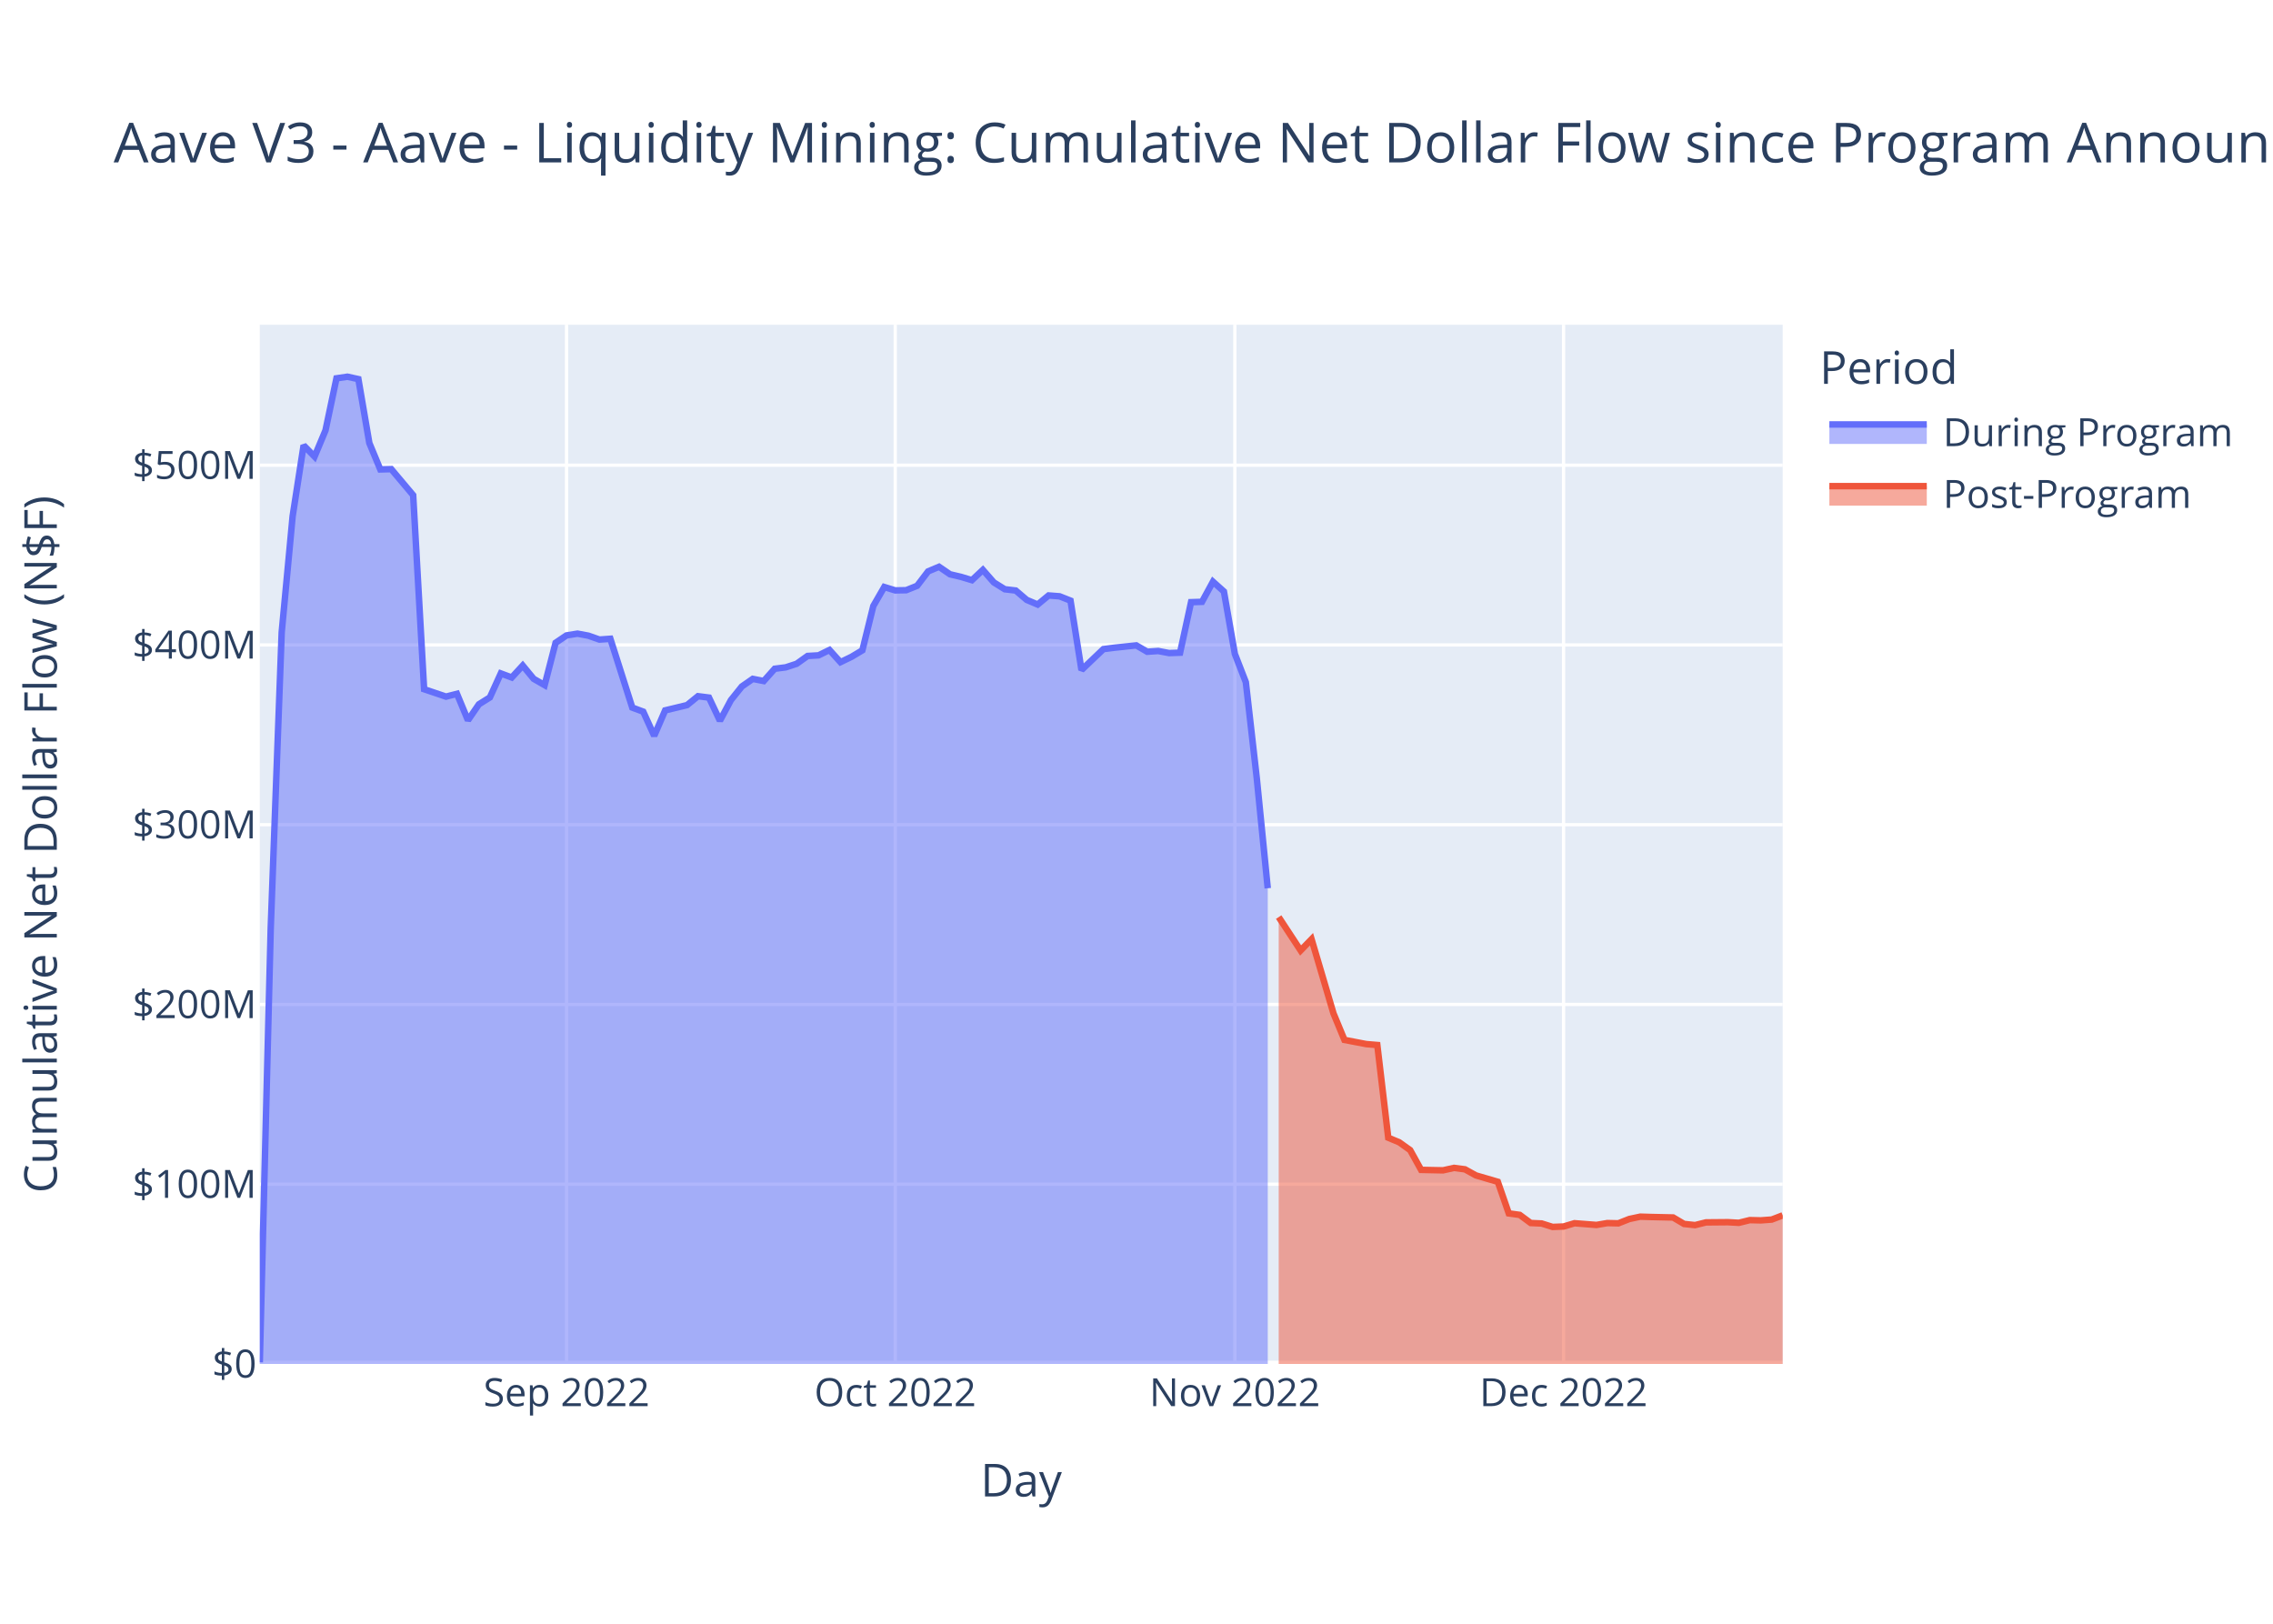
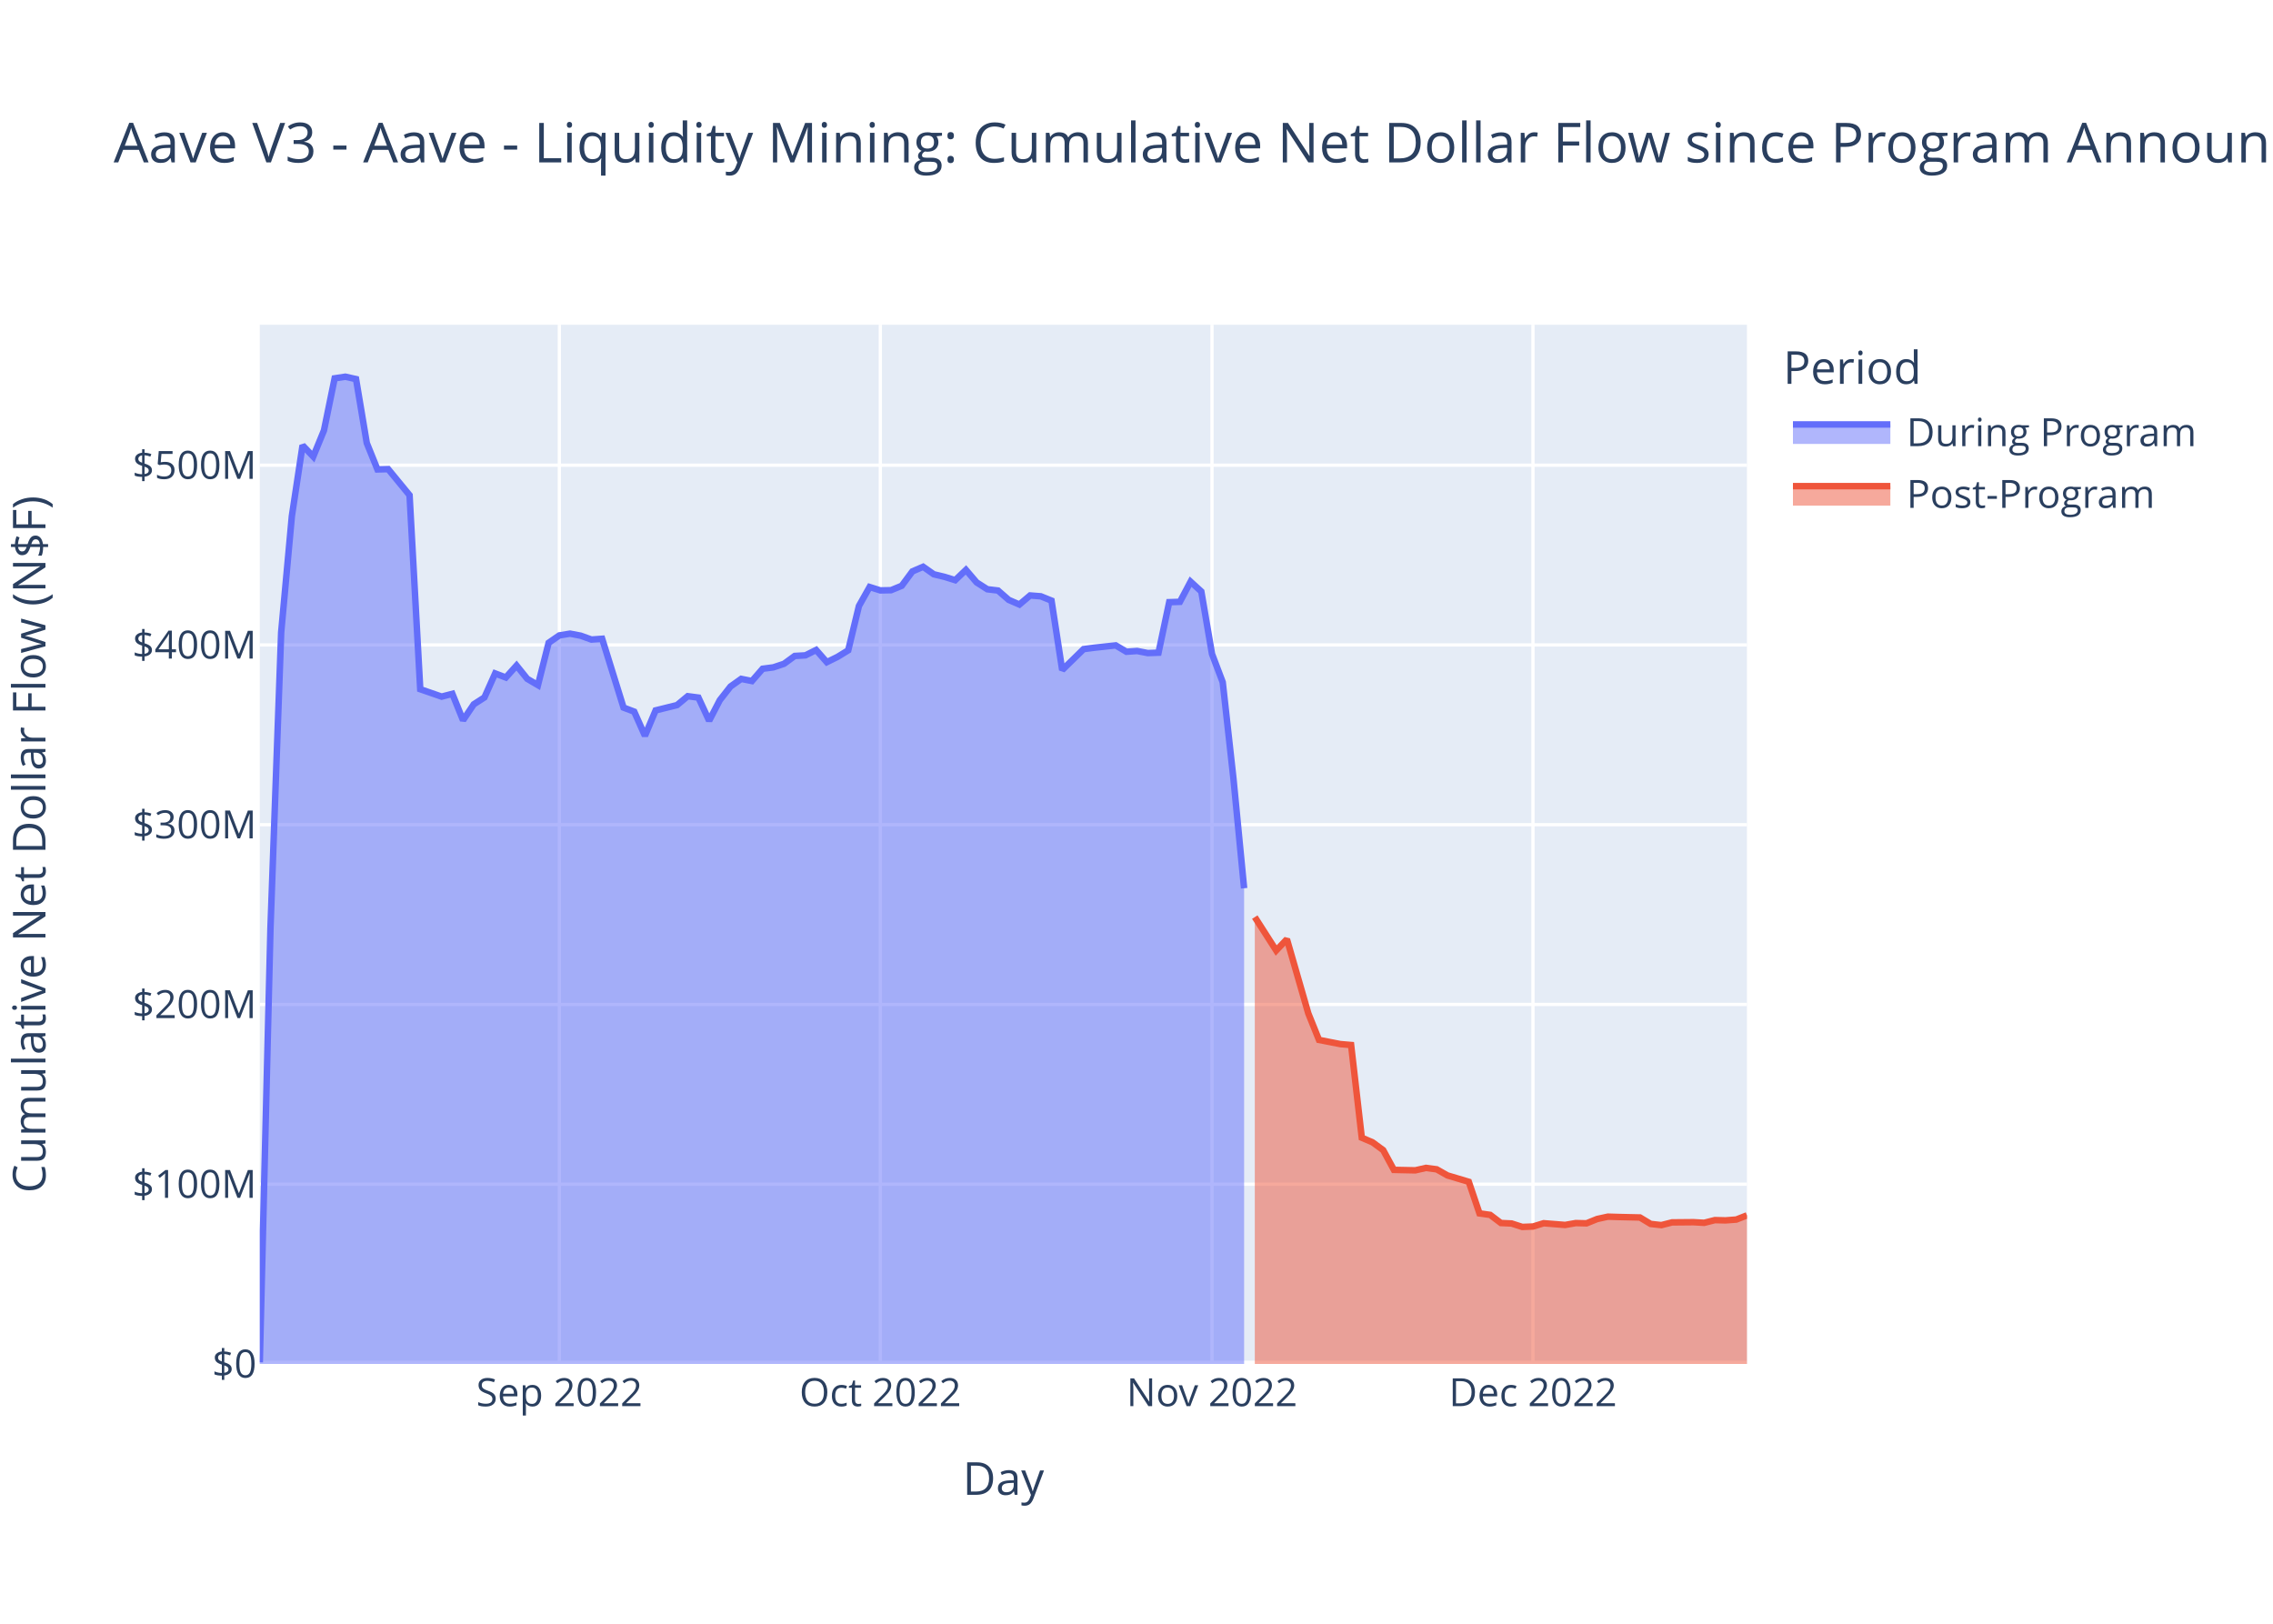
<svg xmlns="http://www.w3.org/2000/svg" class="main-svg" width="700" height="500" style="" viewBox="0 0 700 500">
  <rect x="0" y="0" width="700" height="500" style="fill: rgb(255, 255, 255); fill-opacity: 1;" />
-   <defs id="defs-127ad0">
+   <defs id="defs-059ef6">
    <g class="clips">
-       <clipPath id="clip127ad0xyplot" class="plotclip">
-         <rect width="469" height="320" />
-       </clipPath>
-       <clipPath class="axesclip" id="clip127ad0x">
-         <rect x="80" y="0" width="469" height="500" />
-       </clipPath>
-       <clipPath class="axesclip" id="clip127ad0y">
+       <clipPath id="clip059ef6xyplot" class="plotclip">
+         <rect width="458" height="320" />
+       </clipPath>
+       <clipPath class="axesclip" id="clip059ef6x">
+         <rect x="80" y="0" width="458" height="500" />
+       </clipPath>
+       <clipPath class="axesclip" id="clip059ef6y">
        <rect x="0" y="100" width="700" height="320" />
      </clipPath>
-       <clipPath class="axesclip" id="clip127ad0xy">
-         <rect x="80" y="100" width="469" height="320" />
+       <clipPath class="axesclip" id="clip059ef6xy">
+         <rect x="80" y="100" width="458" height="320" />
      </clipPath>
    </g>
    <g class="gradients" />
    <g class="patterns" />
  </defs>
  <g class="bglayer">
-     <rect class="bg" x="80" y="100" width="469" height="320" style="fill: rgb(229, 236, 246); fill-opacity: 1; stroke-width: 0;" />
+     <rect class="bg" x="80" y="100" width="458" height="320" style="fill: rgb(229, 236, 246); fill-opacity: 1; stroke-width: 0;" />
  </g>
  <g class="layer-below">
    <g class="imagelayer" />
    <g class="shapelayer" />
  </g>
  <g class="cartesianlayer">
    <g class="subplot xy">
      <g class="layer-subplot">
        <g class="shapelayer" />
        <g class="imagelayer" />
      </g>
      <g class="minor-gridlayer">
        <g class="x" />
        <g class="y" />
      </g>
      <g class="gridlayer">
        <g class="x">
-           <path class="xgrid crisp" transform="translate(174.47,0)" d="M0,100v320" style="stroke: rgb(255, 255, 255); stroke-opacity: 1; stroke-width: 1px;" />
-           <path class="xgrid crisp" transform="translate(275.7,0)" d="M0,100v320" style="stroke: rgb(255, 255, 255); stroke-opacity: 1; stroke-width: 1px;" />
-           <path class="xgrid crisp" transform="translate(380.29,0)" d="M0,100v320" style="stroke: rgb(255, 255, 255); stroke-opacity: 1; stroke-width: 1px;" />
-           <path class="xgrid crisp" transform="translate(481.52,0)" d="M0,100v320" style="stroke: rgb(255, 255, 255); stroke-opacity: 1; stroke-width: 1px;" />
+           <path class="xgrid crisp" transform="translate(172.26,0)" d="M0,100v320" style="stroke: rgb(255, 255, 255); stroke-opacity: 1; stroke-width: 1px;" />
+           <path class="xgrid crisp" transform="translate(271.11,0)" d="M0,100v320" style="stroke: rgb(255, 255, 255); stroke-opacity: 1; stroke-width: 1px;" />
+           <path class="xgrid crisp" transform="translate(373.25,0)" d="M0,100v320" style="stroke: rgb(255, 255, 255); stroke-opacity: 1; stroke-width: 1px;" />
+           <path class="xgrid crisp" transform="translate(472.1,0)" d="M0,100v320" style="stroke: rgb(255, 255, 255); stroke-opacity: 1; stroke-width: 1px;" />
        </g>
        <g class="y">
-           <path class="ygrid crisp" transform="translate(0,364.65)" d="M80,0h469" style="stroke: rgb(255, 255, 255); stroke-opacity: 1; stroke-width: 1px;" />
-           <path class="ygrid crisp" transform="translate(0,309.3)" d="M80,0h469" style="stroke: rgb(255, 255, 255); stroke-opacity: 1; stroke-width: 1px;" />
-           <path class="ygrid crisp" transform="translate(0,253.95)" d="M80,0h469" style="stroke: rgb(255, 255, 255); stroke-opacity: 1; stroke-width: 1px;" />
-           <path class="ygrid crisp" transform="translate(0,198.6)" d="M80,0h469" style="stroke: rgb(255, 255, 255); stroke-opacity: 1; stroke-width: 1px;" />
-           <path class="ygrid crisp" transform="translate(0,143.25)" d="M80,0h469" style="stroke: rgb(255, 255, 255); stroke-opacity: 1; stroke-width: 1px;" />
+           <path class="ygrid crisp" transform="translate(0,364.65)" d="M80,0h458" style="stroke: rgb(255, 255, 255); stroke-opacity: 1; stroke-width: 1px;" />
+           <path class="ygrid crisp" transform="translate(0,309.3)" d="M80,0h458" style="stroke: rgb(255, 255, 255); stroke-opacity: 1; stroke-width: 1px;" />
+           <path class="ygrid crisp" transform="translate(0,253.95)" d="M80,0h458" style="stroke: rgb(255, 255, 255); stroke-opacity: 1; stroke-width: 1px;" />
+           <path class="ygrid crisp" transform="translate(0,198.6)" d="M80,0h458" style="stroke: rgb(255, 255, 255); stroke-opacity: 1; stroke-width: 1px;" />
+           <path class="ygrid crisp" transform="translate(0,143.25)" d="M80,0h458" style="stroke: rgb(255, 255, 255); stroke-opacity: 1; stroke-width: 1px;" />
        </g>
      </g>
      <g class="zerolinelayer">
-         <path class="yzl zl crisp" transform="translate(0,420)" d="M80,0h469" style="stroke: rgb(255, 255, 255); stroke-opacity: 1; stroke-width: 2px;" />
+         <path class="yzl zl crisp" transform="translate(0,420)" d="M80,0h458" style="stroke: rgb(255, 255, 255); stroke-opacity: 1; stroke-width: 2px;" />
      </g>
      <path class="xlines-below" />
      <path class="ylines-below" />
      <g class="overlines-below" />
      <g class="xaxislayer-below" />
      <g class="yaxislayer-below" />
      <g class="overaxes-below" />
-       <g class="plot" transform="translate(80,100)" clip-path="url(#clip127ad0xyplot)">
+       <g class="plot" transform="translate(80,100)" clip-path="url(#clip059ef6xyplot)">
        <g class="scatterlayer mlayer">
-           <g class="trace scatter trace55e947" style="stroke-miterlimit: 2;">
+           <g class="trace scatter trace87fcf9" style="stroke-miterlimit: 2;">
            <g class="fills">
              <g>
-                 <path class="js-fill" d="M310.42,320L0,320L0,319.5L3.37,185.88L6.75,94.72L10.12,58.96L13.5,37.14L16.87,40.59L20.24,32.53L23.62,16.5L26.99,16L30.37,16.74L33.74,36.42L37.12,44.55L40.49,44.46L47.24,52.48L50.61,112.23L57.36,114.51L60.73,113.65L64.11,121.79L67.48,116.88L70.86,114.76L74.23,107.37L77.6,108.62L80.98,104.94L84.35,109.03L87.73,110.97L91.1,97.94L94.47,95.66L97.85,95.12L101.22,95.75L104.6,96.94L107.97,96.7L114.72,117.89L118.09,119.14L121.47,126.57L124.84,118.75L131.59,117.12L134.96,114.38L138.34,114.81L141.71,121.93L145.09,115.59L148.46,111.39L151.83,109.05L155.21,109.71L158.58,105.93L161.96,105.5L165.33,104.4L168.71,101.99L172.08,101.8L175.45,100.15L178.83,103.9L182.2,102.27L185.58,100.25L188.95,86.6L192.32,80.76L195.7,81.8L199.07,81.74L202.45,80.38L205.82,75.95L209.19,74.53L212.57,76.84L215.94,77.63L219.32,78.65L222.69,75.49L226.06,79.34L229.44,81.45L232.81,81.84L236.19,84.72L239.56,86.15L242.94,83.36L246.31,83.62L249.68,84.95L253.06,106.32L256.43,103.1L259.81,99.88L263.18,99.45L269.93,98.73L273.3,100.69L276.68,100.46L280.05,101.1L283.42,100.98L286.8,85.43L290.17,85.32L293.55,79.12L296.92,82.14L300.29,101.36L303.67,110.06L307.04,139.62L310.42,173.52" style="fill: rgb(99, 110, 250); fill-opacity: 0.5; stroke-width: 0;" />
+                 <path class="js-fill" d="M303.14,320L0,320L0,319.5L3.29,185.88L6.59,94.72L9.88,58.96L13.18,37.14L16.47,40.59L19.77,32.53L23.06,16.5L26.36,16L29.65,16.74L32.95,36.42L36.24,44.55L39.54,44.46L46.13,52.48L49.42,112.23L56.01,114.51L59.31,113.65L62.6,121.79L65.9,116.88L69.19,114.76L72.49,107.37L75.78,108.62L79.08,104.94L82.37,109.03L85.67,110.97L88.96,97.94L92.26,95.66L95.55,95.12L98.85,95.75L102.14,96.94L105.44,96.7L112.03,117.89L115.32,119.14L118.62,126.57L121.91,118.75L128.5,117.12L131.8,114.38L135.09,114.81L138.39,121.93L141.68,115.59L144.98,111.39L148.27,109.05L151.57,109.71L154.86,105.93L158.16,105.5L161.45,104.4L164.75,101.99L168.04,101.8L171.34,100.15L174.63,103.9L177.93,102.27L181.22,100.25L184.52,86.6L187.81,80.76L191.11,81.8L194.4,81.74L197.7,80.38L200.99,75.95L204.29,74.53L207.58,76.84L210.88,77.63L214.17,78.65L217.47,75.49L220.76,79.34L224.06,81.45L227.35,81.84L230.65,84.72L233.94,86.15L237.24,83.36L240.53,83.62L243.83,84.95L247.12,106.32L250.42,103.1L253.71,99.88L257.01,99.45L263.6,98.73L266.89,100.69L270.19,100.46L273.48,101.1L276.78,100.98L280.07,85.43L283.37,85.32L286.66,79.12L289.96,82.14L293.25,101.36L296.55,110.06L299.84,139.62L303.14,173.52" style="fill: rgb(99, 110, 250); fill-opacity: 0.5; stroke-width: 0;" />
              </g>
            </g>
            <g class="errorbars" />
            <g class="lines">
-               <path class="js-line" d="M0,319.5L3.37,185.88L6.75,94.72L10.12,58.96L13.5,37.14L16.87,40.59L20.24,32.53L23.62,16.5L26.99,16L30.37,16.74L33.74,36.42L37.12,44.55L40.49,44.46L47.24,52.48L50.61,112.23L57.36,114.51L60.73,113.65L64.11,121.79L67.48,116.88L70.86,114.76L74.23,107.37L77.6,108.62L80.98,104.94L84.35,109.03L87.73,110.97L91.1,97.94L94.47,95.66L97.85,95.12L101.22,95.75L104.6,96.94L107.97,96.7L114.72,117.89L118.09,119.14L121.47,126.57L124.84,118.75L131.59,117.12L134.96,114.38L138.34,114.81L141.71,121.93L145.09,115.59L148.46,111.39L151.83,109.05L155.21,109.71L158.58,105.93L161.96,105.5L165.33,104.4L168.71,101.99L172.08,101.8L175.45,100.15L178.83,103.9L182.2,102.27L185.58,100.25L188.95,86.6L192.32,80.76L195.7,81.8L199.07,81.74L202.45,80.38L205.82,75.95L209.19,74.53L212.57,76.84L215.94,77.63L219.32,78.65L222.69,75.49L226.06,79.34L229.44,81.45L232.81,81.84L236.19,84.72L239.56,86.15L242.94,83.36L246.31,83.62L249.68,84.95L253.06,106.32L256.43,103.1L259.81,99.88L263.18,99.45L269.93,98.73L273.3,100.69L276.68,100.46L280.05,101.1L283.42,100.98L286.8,85.43L290.17,85.32L293.55,79.12L296.92,82.14L300.29,101.36L303.67,110.06L307.04,139.62L310.42,173.52" style="vector-effect: non-scaling-stroke; fill: none; stroke: rgb(99, 110, 250); stroke-opacity: 1; stroke-width: 2px; opacity: 1;" />
+               <path class="js-line" d="M0,319.5L3.29,185.88L6.59,94.72L9.88,58.96L13.18,37.14L16.47,40.59L19.77,32.53L23.06,16.5L26.36,16L29.65,16.74L32.95,36.42L36.24,44.55L39.54,44.46L46.13,52.48L49.42,112.23L56.01,114.51L59.31,113.65L62.6,121.79L65.9,116.88L69.19,114.76L72.49,107.37L75.78,108.62L79.08,104.94L82.37,109.03L85.67,110.97L88.96,97.94L92.26,95.66L95.55,95.12L98.85,95.75L102.14,96.94L105.44,96.7L112.03,117.89L115.32,119.14L118.62,126.57L121.91,118.75L128.5,117.12L131.8,114.38L135.09,114.81L138.39,121.93L141.68,115.59L144.98,111.39L148.27,109.05L151.57,109.71L154.86,105.93L158.16,105.5L161.45,104.4L164.75,101.99L168.04,101.8L171.34,100.15L174.63,103.9L177.93,102.27L181.22,100.25L184.52,86.6L187.81,80.76L191.11,81.8L194.4,81.74L197.7,80.38L200.99,75.95L204.29,74.53L207.58,76.84L210.88,77.63L214.17,78.65L217.47,75.49L220.76,79.34L224.06,81.45L227.35,81.84L230.65,84.72L233.94,86.15L237.24,83.36L240.53,83.62L243.83,84.95L247.12,106.32L250.42,103.1L253.71,99.88L257.01,99.45L263.6,98.73L266.89,100.69L270.19,100.46L273.48,101.1L276.78,100.98L280.07,85.43L283.37,85.32L286.66,79.12L289.96,82.14L293.25,101.36L296.55,110.06L299.84,139.62L303.14,173.52" style="vector-effect: non-scaling-stroke; fill: none; stroke: rgb(99, 110, 250); stroke-opacity: 1; stroke-width: 2px; opacity: 1;" />
            </g>
            <g class="points" />
            <g class="text" />
          </g>
-           <g class="trace scatter tracedbe6c0" style="stroke-miterlimit: 2;">
+           <g class="trace scatter trace0a825e" style="stroke-miterlimit: 2;">
            <g class="fills">
              <g>
-                 <path class="js-fill" d="M469,320L313.79,320L313.79,182.4L320.54,192.68L323.91,189.21L330.66,212.06L334.04,220.22L340.78,221.51L344.16,221.79L347.53,250.34L350.91,251.75L354.28,254.16L357.65,260.24L364.4,260.38L367.78,259.63L371.15,260.07L374.53,261.94L381.27,263.91L384.65,273.64L388.02,274.1L391.4,276.6L394.77,276.75L398.14,277.81L401.52,277.68L404.89,276.67L411.64,277.2L415.01,276.62L418.39,276.7L421.76,275.37L425.14,274.65L428.51,274.75L435.26,274.9L438.63,276.89L442.01,277.25L445.38,276.41L452.13,276.35L455.5,276.54L458.88,275.71L462.25,275.79L465.63,275.54L469,274.25" style="fill: rgb(239, 85, 59); fill-opacity: 0.5; stroke-width: 0;" />
+                 <path class="js-fill" d="M458,320L306.43,320L306.43,182.4L313.02,192.68L316.32,189.21L322.91,212.06L326.2,220.22L332.79,221.51L336.09,221.79L339.38,250.34L342.68,251.75L345.97,254.16L349.27,260.24L355.86,260.38L359.15,259.63L362.45,260.07L365.74,261.94L372.33,263.91L375.63,273.64L378.92,274.1L382.22,276.6L385.51,276.75L388.81,277.81L392.1,277.68L395.4,276.67L401.99,277.2L405.28,276.62L408.58,276.7L411.87,275.37L415.17,274.65L418.46,274.75L425.05,274.9L428.35,276.89L431.64,277.25L434.94,276.41L441.53,276.35L444.82,276.54L448.12,275.71L451.41,275.79L454.71,275.54L458,274.25" style="fill: rgb(239, 85, 59); fill-opacity: 0.5; stroke-width: 0;" />
              </g>
            </g>
            <g class="errorbars" />
            <g class="lines">
-               <path class="js-line" d="M313.79,182.4L320.54,192.68L323.91,189.21L330.66,212.06L334.04,220.22L340.78,221.51L344.16,221.79L347.53,250.34L350.91,251.75L354.28,254.16L357.65,260.24L364.4,260.38L367.78,259.63L371.15,260.07L374.53,261.94L381.27,263.91L384.65,273.64L388.02,274.1L391.4,276.6L394.77,276.75L398.14,277.81L401.52,277.68L404.89,276.67L411.64,277.2L415.01,276.62L418.39,276.7L421.76,275.37L425.14,274.65L428.51,274.75L435.26,274.9L438.63,276.89L442.01,277.25L445.38,276.41L452.13,276.35L455.5,276.54L458.88,275.71L462.25,275.79L465.63,275.54L469,274.25" style="vector-effect: non-scaling-stroke; fill: none; stroke: rgb(239, 85, 59); stroke-opacity: 1; stroke-width: 2px; opacity: 1;" />
+               <path class="js-line" d="M306.43,182.4L313.02,192.68L316.32,189.21L322.91,212.06L326.2,220.22L332.79,221.51L336.09,221.79L339.38,250.34L342.68,251.75L345.97,254.16L349.27,260.24L355.86,260.38L359.15,259.63L362.45,260.07L365.74,261.94L372.33,263.91L375.63,273.64L378.92,274.1L382.22,276.6L385.51,276.75L388.81,277.81L392.1,277.68L395.4,276.67L401.99,277.2L405.28,276.62L408.58,276.7L411.87,275.37L415.17,274.65L418.46,274.75L425.05,274.9L428.35,276.89L431.64,277.25L434.94,276.41L441.53,276.35L444.82,276.54L448.12,275.71L451.41,275.79L454.71,275.54L458,274.25" style="vector-effect: non-scaling-stroke; fill: none; stroke: rgb(239, 85, 59); stroke-opacity: 1; stroke-width: 2px; opacity: 1;" />
            </g>
            <g class="points" />
            <g class="text" />
          </g>
        </g>
      </g>
      <g class="overplot" />
      <path class="xlines-above crisp" d="M0,0" style="fill: none;" />
      <path class="ylines-above crisp" d="M0,0" style="fill: none;" />
      <g class="overlines-above" />
      <g class="xaxislayer-above">
        <g class="xtick">
-           <text text-anchor="middle" x="0" y="433" transform="translate(174.47,0)" style="font-family: 'Open Sans', verdana, arial, sans-serif; font-size: 12px; fill: rgb(42, 63, 95); fill-opacity: 1; white-space: pre; opacity: 1;">Sep 2022</text>
-         </g>
-         <g class="xtick">
-           <text text-anchor="middle" x="0" y="433" style="font-family: 'Open Sans', verdana, arial, sans-serif; font-size: 12px; fill: rgb(42, 63, 95); fill-opacity: 1; white-space: pre; opacity: 1;" transform="translate(275.7,0)">Oct 2022</text>
-         </g>
-         <g class="xtick">
-           <text text-anchor="middle" x="0" y="433" style="font-family: 'Open Sans', verdana, arial, sans-serif; font-size: 12px; fill: rgb(42, 63, 95); fill-opacity: 1; white-space: pre; opacity: 1;" transform="translate(380.29,0)">Nov 2022</text>
-         </g>
-         <g class="xtick">
-           <text text-anchor="middle" x="0" y="433" style="font-family: 'Open Sans', verdana, arial, sans-serif; font-size: 12px; fill: rgb(42, 63, 95); fill-opacity: 1; white-space: pre; opacity: 1;" transform="translate(481.52,0)">Dec 2022</text>
+           <text text-anchor="middle" x="0" y="433" transform="translate(172.26,0)" style="font-family: 'Open Sans', verdana, arial, sans-serif; font-size: 12px; fill: rgb(42, 63, 95); fill-opacity: 1; white-space: pre; opacity: 1;">Sep 2022</text>
+         </g>
+         <g class="xtick">
+           <text text-anchor="middle" x="0" y="433" style="font-family: 'Open Sans', verdana, arial, sans-serif; font-size: 12px; fill: rgb(42, 63, 95); fill-opacity: 1; white-space: pre; opacity: 1;" transform="translate(271.11,0)">Oct 2022</text>
+         </g>
+         <g class="xtick">
+           <text text-anchor="middle" x="0" y="433" style="font-family: 'Open Sans', verdana, arial, sans-serif; font-size: 12px; fill: rgb(42, 63, 95); fill-opacity: 1; white-space: pre; opacity: 1;" transform="translate(373.25,0)">Nov 2022</text>
+         </g>
+         <g class="xtick">
+           <text text-anchor="middle" x="0" y="433" style="font-family: 'Open Sans', verdana, arial, sans-serif; font-size: 12px; fill: rgb(42, 63, 95); fill-opacity: 1; white-space: pre; opacity: 1;" transform="translate(472.1,0)">Dec 2022</text>
        </g>
      </g>
      <g class="yaxislayer-above">
        <g class="ytick">
          <text text-anchor="end" x="79" y="4.2" transform="translate(0,420)" style="font-family: 'Open Sans', verdana, arial, sans-serif; font-size: 12px; fill: rgb(42, 63, 95); fill-opacity: 1; white-space: pre; opacity: 1;">$0</text>
        </g>
        <g class="ytick">
          <text text-anchor="end" x="79" y="4.2" style="font-family: 'Open Sans', verdana, arial, sans-serif; font-size: 12px; fill: rgb(42, 63, 95); fill-opacity: 1; white-space: pre; opacity: 1;" transform="translate(0,364.65)">$100M</text>
        </g>
        <g class="ytick">
          <text text-anchor="end" x="79" y="4.2" style="font-family: 'Open Sans', verdana, arial, sans-serif; font-size: 12px; fill: rgb(42, 63, 95); fill-opacity: 1; white-space: pre; opacity: 1;" transform="translate(0,309.3)">$200M</text>
        </g>
        <g class="ytick">
          <text text-anchor="end" x="79" y="4.2" style="font-family: 'Open Sans', verdana, arial, sans-serif; font-size: 12px; fill: rgb(42, 63, 95); fill-opacity: 1; white-space: pre; opacity: 1;" transform="translate(0,253.95)">$300M</text>
        </g>
        <g class="ytick">
          <text text-anchor="end" x="79" y="4.2" style="font-family: 'Open Sans', verdana, arial, sans-serif; font-size: 12px; fill: rgb(42, 63, 95); fill-opacity: 1; white-space: pre; opacity: 1;" transform="translate(0,198.6)">$400M</text>
        </g>
        <g class="ytick">
          <text text-anchor="end" x="79" y="4.2" style="font-family: 'Open Sans', verdana, arial, sans-serif; font-size: 12px; fill: rgb(42, 63, 95); fill-opacity: 1; white-space: pre; opacity: 1;" transform="translate(0,143.25)">$500M</text>
        </g>
      </g>
      <g class="overaxes-above" />
    </g>
  </g>
  <g class="polarlayer" />
  <g class="smithlayer" />
  <g class="ternarylayer" />
  <g class="geolayer" />
  <g class="funnelarealayer" />
  <g class="pielayer" />
  <g class="iciclelayer" />
  <g class="treemaplayer" />
  <g class="sunburstlayer" />
  <g class="glimages" />
-   <defs id="topdefs-127ad0">
+   <defs id="topdefs-059ef6">
    <g class="clips" />
-     <clipPath id="legend127ad0">
-       <rect width="130" height="67" x="0" y="0" />
+     <clipPath id="legend059ef6">
+       <rect width="141" height="67" x="0" y="0" />
    </clipPath>
  </defs>
  <g class="layer-above">
    <g class="imagelayer" />
    <g class="shapelayer" />
  </g>
  <g class="infolayer">
-     <g class="legend" pointer-events="all" transform="translate(558.38,100)">
-       <rect class="bg" shape-rendering="crispEdges" width="130" height="67" x="0" y="0" style="stroke: rgb(68, 68, 68); stroke-opacity: 1; fill: rgb(255, 255, 255); fill-opacity: 1; stroke-width: 0px;" />
-       <g class="scrollbox" transform="" clip-path="url(#legend127ad0)">
+     <g class="legend" pointer-events="all" transform="translate(547.16,100)">
+       <rect class="bg" shape-rendering="crispEdges" width="141" height="67" x="0" y="0" style="stroke: rgb(68, 68, 68); stroke-opacity: 1; fill: rgb(255, 255, 255); fill-opacity: 1; stroke-width: 0px;" />
+       <g class="scrollbox" transform="" clip-path="url(#legend059ef6)">
        <text class="legendtitletext" text-anchor="start" x="2" y="18.2" style="font-family: 'Open Sans', verdana, arial, sans-serif; font-size: 14px; fill: rgb(42, 63, 95); fill-opacity: 1; white-space: pre;">Period</text>
        <g class="groups">
          <g class="traces" transform="translate(0,32.7)" style="opacity: 1;">
            <text class="legendtext" text-anchor="start" x="40" y="4.68" style="font-family: 'Open Sans', verdana, arial, sans-serif; font-size: 12px; fill: rgb(42, 63, 95); fill-opacity: 1; white-space: pre;">During Program</text>
            <g class="layers">
              <g class="legendfill">
                <path class="js-fill" d="M5,-2h30v6h-30z" style="stroke-width: 0; fill: rgb(99, 110, 250); fill-opacity: 0.5;" />
              </g>
              <g class="legendlines">
                <path class="js-line" d="M5,-2h30" style="fill: none; stroke: rgb(99, 110, 250); stroke-opacity: 1; stroke-width: 2px;" />
              </g>
              <g class="legendsymbols">
                <g class="legendpoints" />
              </g>
            </g>
-             <rect class="legendtoggle" x="0" y="-9.5" width="124.703" height="19" style="fill: rgb(0, 0, 0); fill-opacity: 0;" />
+             <rect class="legendtoggle" x="0" y="-9.5" width="135.672" height="19" style="fill: rgb(0, 0, 0); fill-opacity: 0;" />
          </g>
          <g class="traces" transform="translate(0,51.7)" style="opacity: 1;">
            <text class="legendtext" text-anchor="start" x="40" y="4.68" style="font-family: 'Open Sans', verdana, arial, sans-serif; font-size: 12px; fill: rgb(42, 63, 95); fill-opacity: 1; white-space: pre;">Post-Program</text>
            <g class="layers">
              <g class="legendfill">
                <path class="js-fill" d="M5,-2h30v6h-30z" style="stroke-width: 0; fill: rgb(239, 85, 59); fill-opacity: 0.5;" />
              </g>
              <g class="legendlines">
                <path class="js-line" d="M5,-2h30" style="fill: none; stroke: rgb(239, 85, 59); stroke-opacity: 1; stroke-width: 2px;" />
              </g>
              <g class="legendsymbols">
                <g class="legendpoints" />
              </g>
            </g>
-             <rect class="legendtoggle" x="0" y="-9.5" width="124.703" height="19" style="fill: rgb(0, 0, 0); fill-opacity: 0;" />
+             <rect class="legendtoggle" x="0" y="-9.5" width="135.672" height="19" style="fill: rgb(0, 0, 0); fill-opacity: 0;" />
          </g>
        </g>
      </g>
      <rect class="scrollbar" rx="20" ry="3" width="0" height="0" x="0" y="0" style="fill: rgb(128, 139, 164); fill-opacity: 1;" />
    </g>
    <g class="g-gtitle">
      <text class="gtitle" x="35" y="50" text-anchor="start" dy="0em" style="font-family: 'Open Sans', verdana, arial, sans-serif; font-size: 17px; fill: rgb(42, 63, 95); opacity: 1; font-weight: normal; white-space: pre;">Aave V3 - Aave - Liquidity Mining: Cumulative Net Dollar Flow since Program Announcement - At Last Price</text>
    </g>
    <g class="g-xtitle">
-       <text class="xtitle" x="314.5" y="460.8" text-anchor="middle" style="font-family: 'Open Sans', verdana, arial, sans-serif; font-size: 14px; fill: rgb(42, 63, 95); opacity: 1; font-weight: normal; white-space: pre;">Day</text>
-     </g>
-     <g class="g-ytitle">
-       <text class="ytitle" transform="rotate(-90,17.49688,260)" x="17.497" y="260" text-anchor="middle" style="font-family: 'Open Sans', verdana, arial, sans-serif; font-size: 14px; fill: rgb(42, 63, 95); opacity: 1; font-weight: normal; white-space: pre;">Cumulative Net Dollar Flow (N$F)</text>
+       <text class="xtitle" x="309" y="460.3" text-anchor="middle" style="font-family: 'Open Sans', verdana, arial, sans-serif; font-size: 14px; fill: rgb(42, 63, 95); opacity: 1; font-weight: normal; white-space: pre;">Day</text>
+     </g>
+     <g class="g-ytitle" transform="translate(0.4404297,0)">
+       <text class="ytitle" transform="rotate(-90,13.55938,260)" x="13.559" y="260" text-anchor="middle" style="font-family: 'Open Sans', verdana, arial, sans-serif; font-size: 14px; fill: rgb(42, 63, 95); opacity: 1; font-weight: normal; white-space: pre;">Cumulative Net Dollar Flow (N$F)</text>
    </g>
  </g>
</svg>
